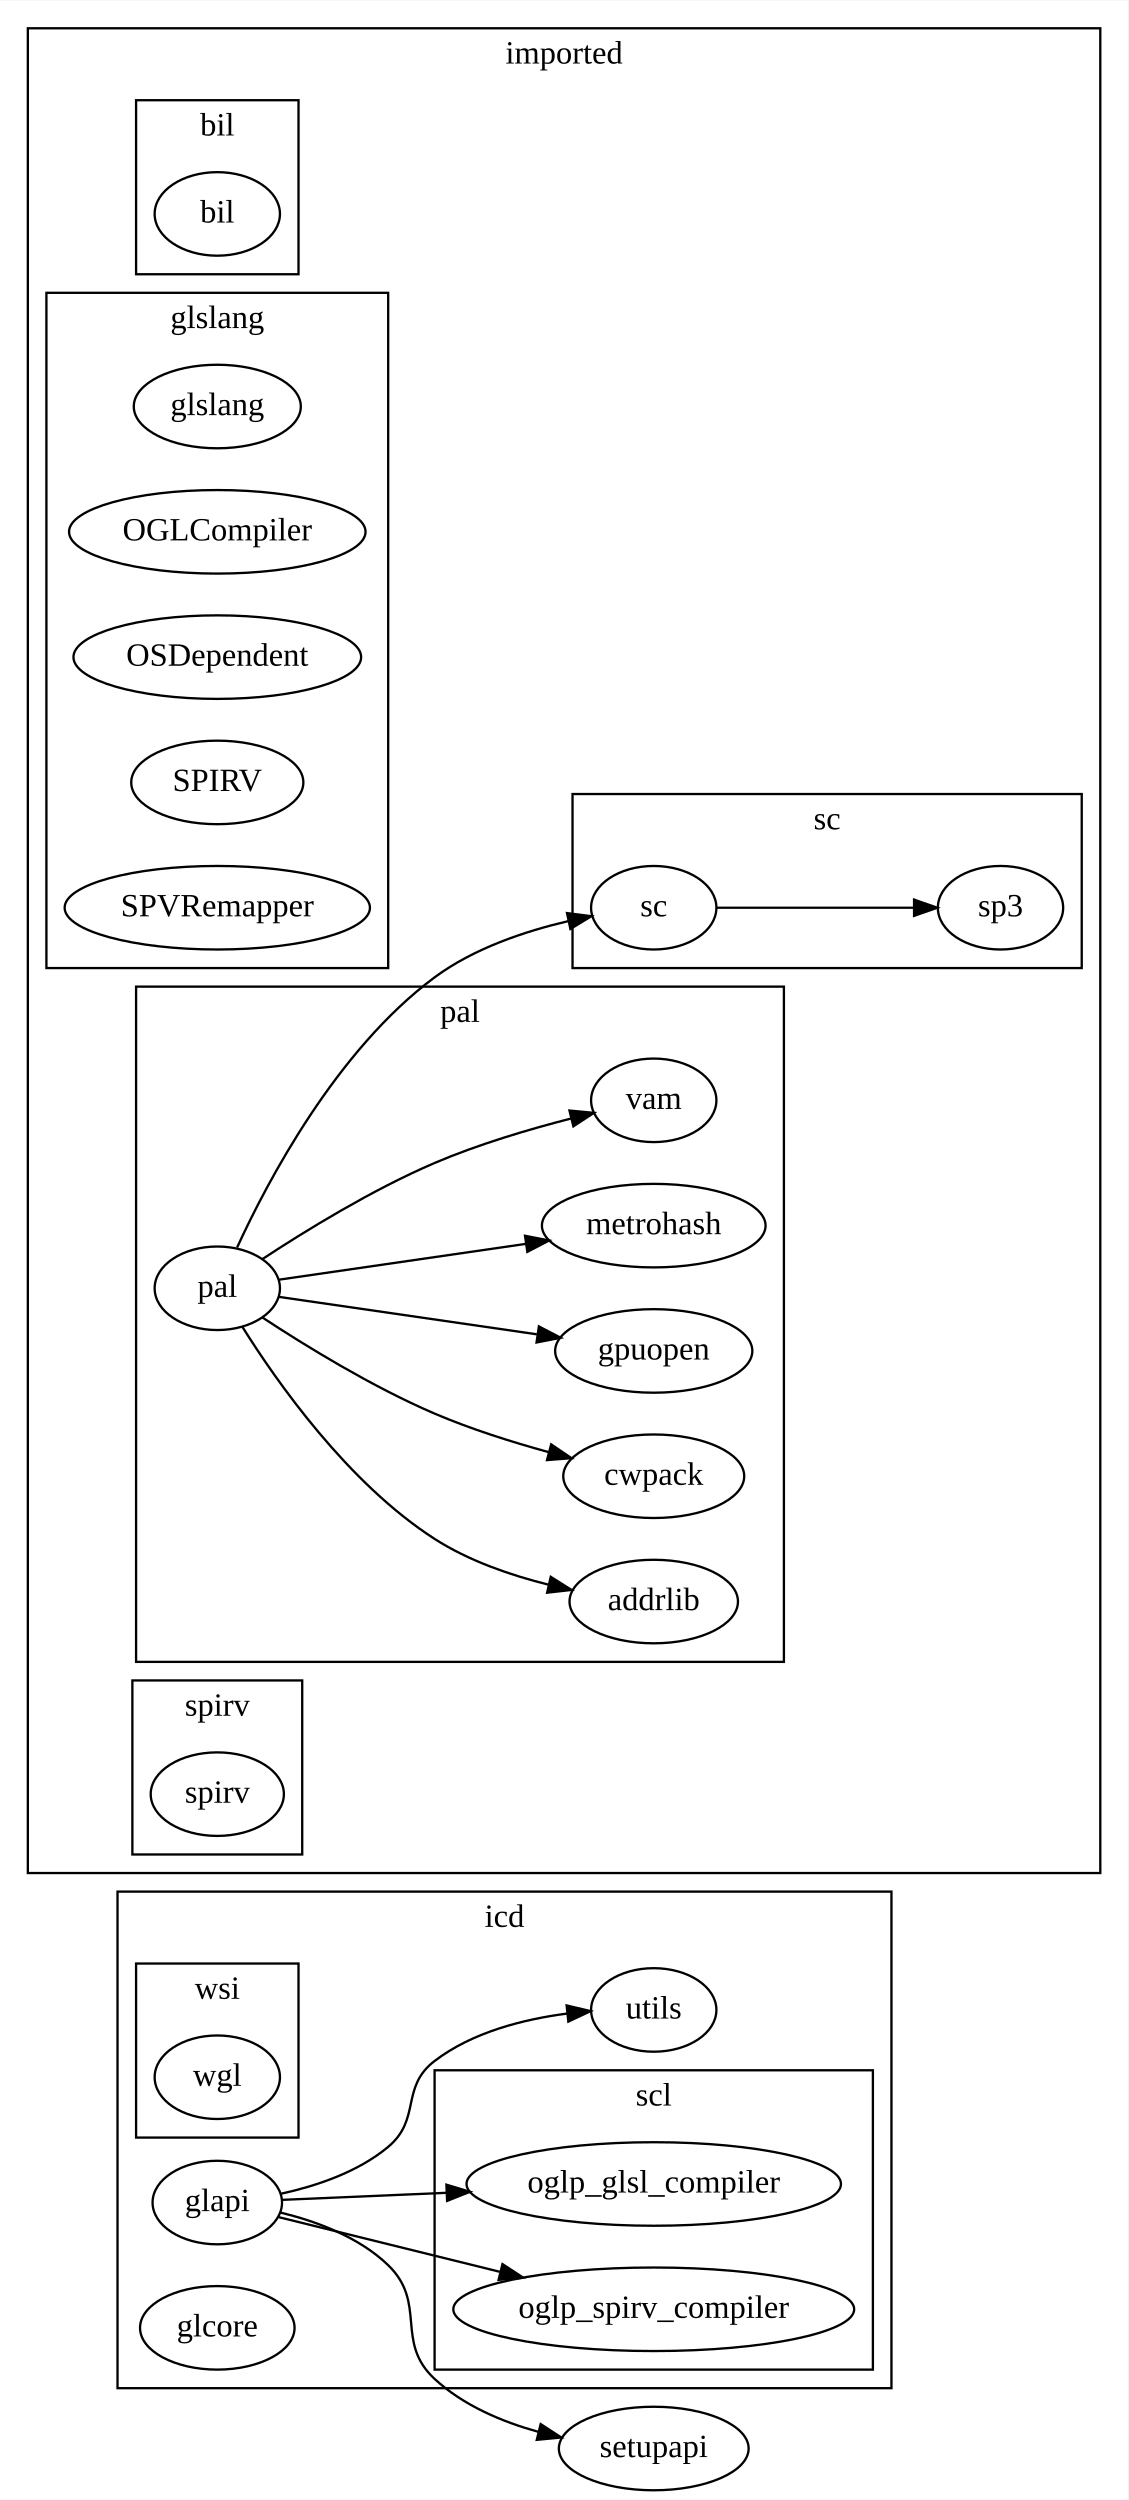
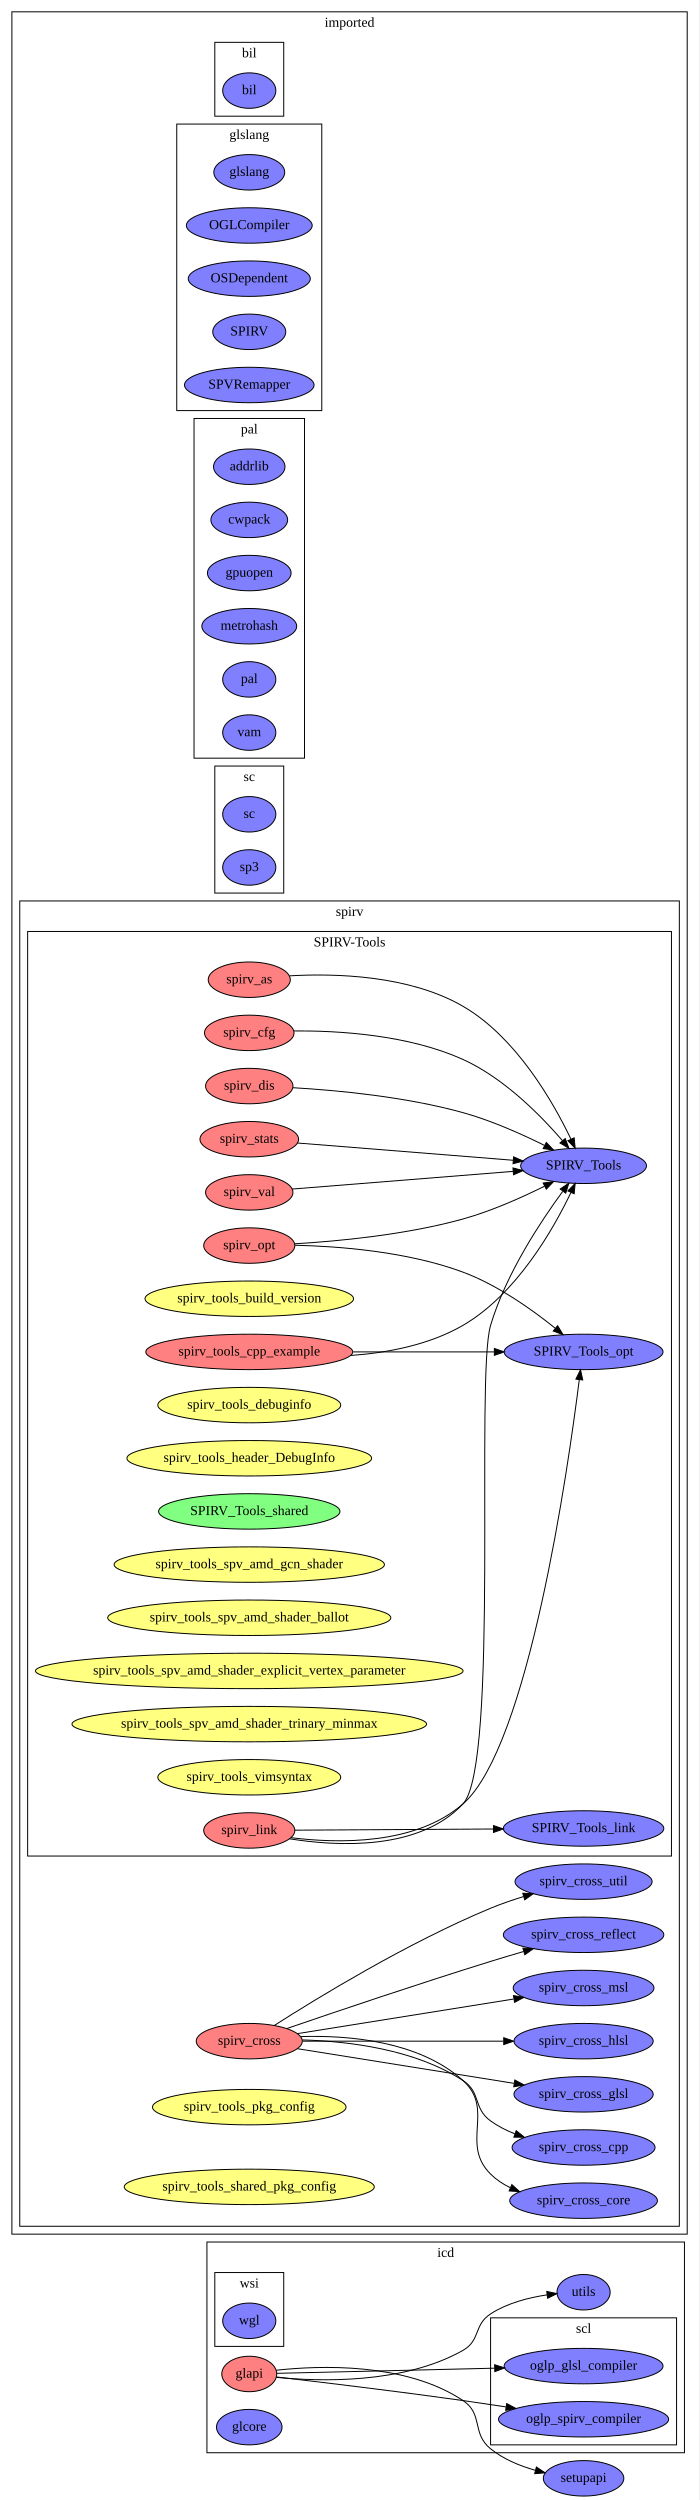
- <svg xmlns="http://www.w3.org/2000/svg" width="486pt" height="1077pt" viewBox="0.00 0.00 486.17 1077.00">
-   <g id="graph0" class="graph" transform="scale(1 1) rotate(0) translate(4 1073)">
-     <polygon fill="white" stroke="none" points="-4,4 -4,-1073 482.173,-1073 482.173,4 -4,4" />
+ <svg xmlns="http://www.w3.org/2000/svg" width="710pt" height="2539pt" viewBox="0.00 0.00 709.85 2539.00">
+   <g id="graph0" class="graph" transform="scale(1 1) rotate(0) translate(4 2535)">
+     <polygon fill="white" stroke="none" points="-4,4 -4,-2535 705.847,-2535 705.847,4 -4,4" />
    <g id="clust1" class="cluster">
-       <polygon fill="none" stroke="black" points="46.644,-44 46.644,-258 380.173,-258 380.173,-44 46.644,-44" />
-       <text text-anchor="middle" x="213.409" y="-242.8" font-family="Times New Roman,serif" font-size="14.00">icd</text>
+       <polygon fill="none" stroke="black" points="206.081,-44 206.081,-258 691.046,-258 691.046,-44 206.081,-44" />
+       <text text-anchor="middle" x="448.563" y="-242.8" font-family="Times New Roman,serif" font-size="14.00">icd</text>
    </g>
    <g id="clust3" class="cluster">
-       <polygon fill="none" stroke="black" points="54.644,-152 54.644,-227 124.644,-227 124.644,-152 54.644,-152" />
-       <text text-anchor="middle" x="89.644" y="-211.8" font-family="Times New Roman,serif" font-size="14.00">wsi</text>
+       <polygon fill="none" stroke="black" points="214.081,-152 214.081,-227 284.081,-227 284.081,-152 214.081,-152" />
+       <text text-anchor="middle" x="249.081" y="-211.8" font-family="Times New Roman,serif" font-size="14.00">wsi</text>
    </g>
    <g id="clust2" class="cluster">
-       <polygon fill="none" stroke="black" points="183.288,-52 183.288,-181 372.173,-181 372.173,-52 183.288,-52" />
-       <text text-anchor="middle" x="277.731" y="-165.8" font-family="Times New Roman,serif" font-size="14.00">scl</text>
+       <polygon fill="none" stroke="black" points="494.161,-52 494.161,-181 683.046,-181 683.046,-52 494.161,-52" />
+       <text text-anchor="middle" x="588.604" y="-165.8" font-family="Times New Roman,serif" font-size="14.00">scl</text>
    </g>
    <g id="clust4" class="cluster">
-       <polygon fill="none" stroke="black" points="8,-266 8,-1061 470.173,-1061 470.173,-266 8,-266" />
-       <text text-anchor="middle" x="239.087" y="-1045.8" font-family="Times New Roman,serif" font-size="14.00">imported</text>
+       <polygon fill="none" stroke="black" points="8,-266 8,-2523 693.847,-2523 693.847,-266 8,-266" />
+       <text text-anchor="middle" x="350.923" y="-2507.8" font-family="Times New Roman,serif" font-size="14.00">imported</text>
    </g>
    <g id="clust5" class="cluster">
-       <polygon fill="none" stroke="black" points="54.644,-955 54.644,-1030 124.644,-1030 124.644,-955 54.644,-955" />
-       <text text-anchor="middle" x="89.644" y="-1014.8" font-family="Times New Roman,serif" font-size="14.00">bil</text>
+       <polygon fill="none" stroke="black" points="214.081,-2417 214.081,-2492 284.081,-2492 284.081,-2417 214.081,-2417" />
+       <text text-anchor="middle" x="249.081" y="-2476.8" font-family="Times New Roman,serif" font-size="14.00">bil</text>
    </g>
    <g id="clust6" class="cluster">
-       <polygon fill="none" stroke="black" points="16,-656 16,-947 163.288,-947 163.288,-656 16,-656" />
-       <text text-anchor="middle" x="89.644" y="-931.8" font-family="Times New Roman,serif" font-size="14.00">glslang</text>
+       <polygon fill="none" stroke="black" points="175.437,-2118 175.437,-2409 322.725,-2409 322.725,-2118 175.437,-2118" />
+       <text text-anchor="middle" x="249.081" y="-2393.8" font-family="Times New Roman,serif" font-size="14.00">glslang</text>
+     </g>
+     <g id="clust7" class="cluster">
+       <polygon fill="none" stroke="black" points="192.985,-1765 192.985,-2110 305.176,-2110 305.176,-1765 192.985,-1765" />
+       <text text-anchor="middle" x="249.081" y="-2094.8" font-family="Times New Roman,serif" font-size="14.00">pal</text>
    </g>
    <g id="clust8" class="cluster">
-       <polygon fill="none" stroke="black" points="242.731,-656 242.731,-731 462.173,-731 462.173,-656 242.731,-656" />
-       <text text-anchor="middle" x="352.452" y="-715.8" font-family="Times New Roman,serif" font-size="14.00">sc</text>
-     </g>
-     <g id="clust7" class="cluster">
-       <polygon fill="none" stroke="black" points="54.644,-357 54.644,-648 333.826,-648 333.826,-357 54.644,-357" />
-       <text text-anchor="middle" x="194.235" y="-632.8" font-family="Times New Roman,serif" font-size="14.00">pal</text>
+       <polygon fill="none" stroke="black" points="214.081,-1628 214.081,-1757 284.081,-1757 284.081,-1628 214.081,-1628" />
+       <text text-anchor="middle" x="249.081" y="-1741.8" font-family="Times New Roman,serif" font-size="14.00">sc</text>
    </g>
    <g id="clust9" class="cluster">
-       <polygon fill="none" stroke="black" points="53.047,-274 53.047,-349 126.242,-349 126.242,-274 53.047,-274" />
-       <text text-anchor="middle" x="89.644" y="-333.8" font-family="Times New Roman,serif" font-size="14.00">spirv</text>
+       <polygon fill="none" stroke="black" points="16,-274 16,-1620 685.847,-1620 685.847,-274 16,-274" />
+       <text text-anchor="middle" x="350.923" y="-1604.8" font-family="Times New Roman,serif" font-size="14.00">spirv</text>
+     </g>
+     <g id="clust10" class="cluster">
+       <polygon fill="none" stroke="black" points="24,-650 24,-1589 677.847,-1589 677.847,-650 24,-650" />
+       <text text-anchor="middle" x="350.923" y="-1573.8" font-family="Times New Roman,serif" font-size="14.00">SPIRV-Tools</text>
    </g>
    <g id="node1" class="node">
-       <ellipse fill="none" stroke="black" cx="277.731" cy="-132" rx="80.686" ry="18" />
-       <text text-anchor="middle" x="277.731" y="-128.3" font-family="Times New Roman,serif" font-size="14.00">oglp_glsl_compiler</text>
+       <ellipse fill="#8080ff" stroke="black" cx="588.604" cy="-132" rx="80.686" ry="18" />
+       <text text-anchor="middle" x="588.604" y="-128.3" font-family="Times New Roman,serif" font-size="14.00">oglp_glsl_compiler</text>
    </g>
    <g id="node2" class="node">
-       <ellipse fill="none" stroke="black" cx="277.731" cy="-78" rx="86.385" ry="18" />
-       <text text-anchor="middle" x="277.731" y="-74.3" font-family="Times New Roman,serif" font-size="14.00">oglp_spirv_compiler</text>
+       <ellipse fill="#8080ff" stroke="black" cx="588.604" cy="-78" rx="86.385" ry="18" />
+       <text text-anchor="middle" x="588.604" y="-74.3" font-family="Times New Roman,serif" font-size="14.00">oglp_spirv_compiler</text>
    </g>
    <g id="node3" class="node">
-       <ellipse fill="none" stroke="black" cx="89.644" cy="-178" rx="27" ry="18" />
-       <text text-anchor="middle" x="89.644" y="-174.3" font-family="Times New Roman,serif" font-size="14.00">wgl</text>
+       <ellipse fill="#8080ff" stroke="black" cx="249.081" cy="-178" rx="27" ry="18" />
+       <text text-anchor="middle" x="249.081" y="-174.3" font-family="Times New Roman,serif" font-size="14.00">wgl</text>
    </g>
    <g id="node4" class="node">
-       <ellipse fill="none" stroke="black" cx="89.644" cy="-124" rx="27.895" ry="18" />
-       <text text-anchor="middle" x="89.644" y="-120.3" font-family="Times New Roman,serif" font-size="14.00">glapi</text>
+       <ellipse fill="#ff8080" stroke="black" cx="249.081" cy="-124" rx="27.895" ry="18" />
+       <text text-anchor="middle" x="249.081" y="-120.3" font-family="Times New Roman,serif" font-size="14.00">glapi</text>
+     </g>
+     <g id="edge22" class="edge">
+       <path fill="none" stroke="black" d="M277.131,-124.641C324.492,-125.764 424.404,-128.132 498.156,-129.88" />
+       <polygon fill="black" stroke="black" points="498.301,-133.384 508.381,-130.122 498.467,-126.386 498.301,-133.384" />
+     </g>
+     <g id="edge21" class="edge">
+       <path fill="none" stroke="black" d="M276.728,-120.939C317.556,-116.188 398.026,-106.585 466.161,-97 480.327,-95.007 495.4,-92.756 509.935,-90.517" />
+       <polygon fill="black" stroke="black" points="510.548,-93.964 519.893,-88.973 509.475,-87.047 510.548,-93.964" />
+     </g>
+     <g id="node6" class="node">
+       <ellipse fill="#8080ff" stroke="black" cx="588.604" cy="-207" rx="27" ry="18" />
+       <text text-anchor="middle" x="588.604" y="-203.3" font-family="Times New Roman,serif" font-size="14.00">utils</text>
+     </g>
+     <g id="edge20" class="edge">
+       <path fill="none" stroke="black" d="M276.715,-120.553C319.643,-116.329 405.453,-113.498 466.161,-148 484.091,-158.19 476.879,-173.748 494.161,-185 511.17,-196.073 533.141,-201.59 551.505,-204.331" />
+       <polygon fill="black" stroke="black" points="551.195,-207.819 561.558,-205.615 552.082,-200.876 551.195,-207.819" />
+     </g>
+     <g id="node51" class="node">
+       <ellipse fill="#8080ff" stroke="black" cx="588.604" cy="-18" rx="40.893" ry="18" />
+       <text text-anchor="middle" x="588.604" y="-14.3" font-family="Times New Roman,serif" font-size="14.00">setupapi</text>
+     </g>
+     <g id="edge23" class="edge">
+       <path fill="none" stroke="black" d="M276.589,-127.797C320.097,-132.584 407.652,-136.004 466.161,-97 487.032,-83.087 474.676,-63.794 494.161,-48 507.082,-37.527 523.736,-30.679 539.397,-26.214" />
+       <polygon fill="black" stroke="black" points="540.687,-29.496 549.496,-23.61 538.939,-22.718 540.687,-29.496" />
+     </g>
+     <g id="node5" class="node">
+       <ellipse fill="#8080ff" stroke="black" cx="249.081" cy="-70" rx="33.295" ry="18" />
+       <text text-anchor="middle" x="249.081" y="-66.3" font-family="Times New Roman,serif" font-size="14.00">glcore</text>
+     </g>
+     <g id="node7" class="node">
+       <ellipse fill="#8080ff" stroke="black" cx="249.081" cy="-2443" rx="27" ry="18" />
+       <text text-anchor="middle" x="249.081" y="-2439.3" font-family="Times New Roman,serif" font-size="14.00">bil</text>
+     </g>
+     <g id="node8" class="node">
+       <ellipse fill="#8080ff" stroke="black" cx="249.081" cy="-2360" rx="35.995" ry="18" />
+       <text text-anchor="middle" x="249.081" y="-2356.3" font-family="Times New Roman,serif" font-size="14.00">glslang</text>
+     </g>
+     <g id="node9" class="node">
+       <ellipse fill="#8080ff" stroke="black" cx="249.081" cy="-2306" rx="63.889" ry="18" />
+       <text text-anchor="middle" x="249.081" y="-2302.3" font-family="Times New Roman,serif" font-size="14.00">OGLCompiler</text>
+     </g>
+     <g id="node10" class="node">
+       <ellipse fill="#8080ff" stroke="black" cx="249.081" cy="-2252" rx="61.99" ry="18" />
+       <text text-anchor="middle" x="249.081" y="-2248.3" font-family="Times New Roman,serif" font-size="14.00">OSDependent</text>
+     </g>
+     <g id="node11" class="node">
+       <ellipse fill="#8080ff" stroke="black" cx="249.081" cy="-2198" rx="37.093" ry="18" />
+       <text text-anchor="middle" x="249.081" y="-2194.3" font-family="Times New Roman,serif" font-size="14.00">SPIRV</text>
+     </g>
+     <g id="node12" class="node">
+       <ellipse fill="#8080ff" stroke="black" cx="249.081" cy="-2144" rx="65.789" ry="18" />
+       <text text-anchor="middle" x="249.081" y="-2140.3" font-family="Times New Roman,serif" font-size="14.00">SPVRemapper</text>
+     </g>
+     <g id="node13" class="node">
+       <ellipse fill="#8080ff" stroke="black" cx="249.081" cy="-2061" rx="36.294" ry="18" />
+       <text text-anchor="middle" x="249.081" y="-2057.3" font-family="Times New Roman,serif" font-size="14.00">addrlib</text>
+     </g>
+     <g id="node14" class="node">
+       <ellipse fill="#8080ff" stroke="black" cx="249.081" cy="-2007" rx="38.993" ry="18" />
+       <text text-anchor="middle" x="249.081" y="-2003.3" font-family="Times New Roman,serif" font-size="14.00">cwpack</text>
+     </g>
+     <g id="node15" class="node">
+       <ellipse fill="#8080ff" stroke="black" cx="249.081" cy="-1953" rx="42.494" ry="18" />
+       <text text-anchor="middle" x="249.081" y="-1949.3" font-family="Times New Roman,serif" font-size="14.00">gpuopen</text>
+     </g>
+     <g id="node16" class="node">
+       <ellipse fill="#8080ff" stroke="black" cx="249.081" cy="-1899" rx="48.192" ry="18" />
+       <text text-anchor="middle" x="249.081" y="-1895.3" font-family="Times New Roman,serif" font-size="14.00">metrohash</text>
+     </g>
+     <g id="node17" class="node">
+       <ellipse fill="#8080ff" stroke="black" cx="249.081" cy="-1845" rx="27" ry="18" />
+       <text text-anchor="middle" x="249.081" y="-1841.3" font-family="Times New Roman,serif" font-size="14.00">pal</text>
+     </g>
+     <g id="node18" class="node">
+       <ellipse fill="#8080ff" stroke="black" cx="249.081" cy="-1791" rx="27" ry="18" />
+       <text text-anchor="middle" x="249.081" y="-1787.3" font-family="Times New Roman,serif" font-size="14.00">vam</text>
+     </g>
+     <g id="node19" class="node">
+       <ellipse fill="#8080ff" stroke="black" cx="249.081" cy="-1708" rx="27" ry="18" />
+       <text text-anchor="middle" x="249.081" y="-1704.3" font-family="Times New Roman,serif" font-size="14.00">sc</text>
+     </g>
+     <g id="node20" class="node">
+       <ellipse fill="#8080ff" stroke="black" cx="249.081" cy="-1654" rx="27" ry="18" />
+       <text text-anchor="middle" x="249.081" y="-1650.3" font-family="Times New Roman,serif" font-size="14.00">sp3</text>
+     </g>
+     <g id="node21" class="node">
+       <ellipse fill="#ff8080" stroke="black" cx="249.081" cy="-1540" rx="41.693" ry="18" />
+       <text text-anchor="middle" x="249.081" y="-1536.3" font-family="Times New Roman,serif" font-size="14.00">spirv_as</text>
+     </g>
+     <g id="node27" class="node">
+       <ellipse fill="#8080ff" stroke="black" cx="588.604" cy="-1351" rx="63.889" ry="18" />
+       <text text-anchor="middle" x="588.604" y="-1347.3" font-family="Times New Roman,serif" font-size="14.00">SPIRV_Tools</text>
+     </g>
+     <g id="edge1" class="edge">
+       <path fill="none" stroke="black" d="M290.062,-1543.95C335.79,-1546.54 411.394,-1544.79 466.161,-1513 520.3,-1481.58 557.885,-1415.48 575.748,-1378.15" />
+       <polygon fill="black" stroke="black" points="579.017,-1379.42 580.062,-1368.88 572.67,-1376.47 579.017,-1379.42" />
+     </g>
+     <g id="node22" class="node">
+       <ellipse fill="#ff8080" stroke="black" cx="249.081" cy="-1486" rx="45.492" ry="18" />
+       <text text-anchor="middle" x="249.081" y="-1482.3" font-family="Times New Roman,serif" font-size="14.00">spirv_cfg</text>
+     </g>
+     <g id="edge2" class="edge">
+       <path fill="none" stroke="black" d="M294.363,-1487.99C339.552,-1488.33 410.724,-1484.13 466.161,-1459 507.669,-1440.18 545.143,-1402.12 567.15,-1376.58" />
+       <polygon fill="black" stroke="black" points="569.965,-1378.68 573.737,-1368.78 564.614,-1374.16 569.965,-1378.68" />
+     </g>
+     <g id="node23" class="node">
+       <ellipse fill="#ff8080" stroke="black" cx="249.081" cy="-1432" rx="44.393" ry="18" />
+       <text text-anchor="middle" x="249.081" y="-1428.3" font-family="Times New Roman,serif" font-size="14.00">spirv_dis</text>
+     </g>
+     <g id="edge3" class="edge">
+       <path fill="none" stroke="black" d="M293.451,-1430.32C337.611,-1427.75 407.704,-1421.26 466.161,-1405 494.882,-1397.01 525.545,-1383.33 548.875,-1371.74" />
+       <polygon fill="black" stroke="black" points="550.73,-1374.72 558.076,-1367.09 547.572,-1368.48 550.73,-1374.72" />
+     </g>
+     <g id="node24" class="node">
+       <ellipse fill="#ff8080" stroke="black" cx="249.081" cy="-676" rx="46.292" ry="18" />
+       <text text-anchor="middle" x="249.081" y="-672.3" font-family="Times New Roman,serif" font-size="14.00">spirv_link</text>
+     </g>
+     <g id="edge4" class="edge">
+       <path fill="none" stroke="black" d="M289.831,-667.543C338.99,-659.671 421.612,-655.373 466.161,-703 503.111,-742.502 478.675,-1137.17 494.161,-1189 509.729,-1241.1 544.917,-1294.36 567.393,-1324.97" />
+       <polygon fill="black" stroke="black" points="564.86,-1327.43 573.646,-1333.35 570.47,-1323.24 564.86,-1327.43" />
+     </g>
+     <g id="node32" class="node">
+       <ellipse fill="#8080ff" stroke="black" cx="588.604" cy="-678" rx="81.486" ry="18" />
+       <text text-anchor="middle" x="588.604" y="-674.3" font-family="Times New Roman,serif" font-size="14.00">SPIRV_Tools_link</text>
+     </g>
+     <g id="edge5" class="edge">
+       <path fill="none" stroke="black" d="M295.25,-676.268C346.574,-676.572 431.657,-677.076 496.839,-677.462" />
+       <polygon fill="black" stroke="black" points="497.101,-680.964 507.121,-677.523 497.142,-673.964 497.101,-680.964" />
+     </g>
+     <g id="node33" class="node">
+       <ellipse fill="#8080ff" stroke="black" cx="588.604" cy="-1162" rx="80.686" ry="18" />
+       <text text-anchor="middle" x="588.604" y="-1158.3" font-family="Times New Roman,serif" font-size="14.00">SPIRV_Tools_opt</text>
+     </g>
+     <g id="edge6" class="edge">
+       <path fill="none" stroke="black" d="M291.318,-668.668C339.293,-662.656 418.053,-660.956 466.161,-703 532.589,-761.053 572.834,-1042.92 584.241,-1133.74" />
+       <polygon fill="black" stroke="black" points="580.789,-1134.34 585.488,-1143.84 587.736,-1133.49 580.789,-1134.34" />
+     </g>
+     <g id="node25" class="node">
+       <ellipse fill="#ff8080" stroke="black" cx="249.081" cy="-1270" rx="46.292" ry="18" />
+       <text text-anchor="middle" x="249.081" y="-1266.3" font-family="Times New Roman,serif" font-size="14.00">spirv_opt</text>
+     </g>
+     <g id="edge7" class="edge">
+       <path fill="none" stroke="black" d="M295.114,-1271.78C339.357,-1274.42 408.432,-1280.94 466.161,-1297 494.882,-1304.99 525.545,-1318.67 548.875,-1330.26" />
+       <polygon fill="black" stroke="black" points="547.572,-1333.52 558.076,-1334.91 550.73,-1327.28 547.572,-1333.52" />
+     </g>
+     <g id="edge8" class="edge">
+       <path fill="none" stroke="black" d="M295.375,-1270.34C340.114,-1269.3 409.825,-1263.97 466.161,-1243 501.431,-1229.87 536.644,-1204.72 560,-1185.91" />
+       <polygon fill="black" stroke="black" points="562.238,-1188.6 567.748,-1179.55 557.797,-1183.19 562.238,-1188.6" />
+     </g>
+     <g id="node26" class="node">
+       <ellipse fill="#ff8080" stroke="black" cx="249.081" cy="-1378" rx="50.091" ry="18" />
+       <text text-anchor="middle" x="249.081" y="-1374.3" font-family="Times New Roman,serif" font-size="14.00">spirv_stats</text>
+     </g>
+     <g id="edge9" class="edge">
+       <path fill="none" stroke="black" d="M298.081,-1374.16C355.264,-1369.59 451.292,-1361.9 516.957,-1356.65" />
+       <polygon fill="black" stroke="black" points="517.535,-1360.12 527.224,-1355.83 516.977,-1353.14 517.535,-1360.12" />
+     </g>
+     <g id="node28" class="node">
+       <ellipse fill="#ffff80" stroke="black" cx="249.081" cy="-1216" rx="105.881" ry="18" />
+       <text text-anchor="middle" x="249.081" y="-1212.3" font-family="Times New Roman,serif" font-size="14.00">spirv_tools_build_version</text>
+     </g>
+     <g id="node29" class="node">
+       <ellipse fill="#ff8080" stroke="black" cx="249.081" cy="-1162" rx="105.082" ry="18" />
+       <text text-anchor="middle" x="249.081" y="-1158.3" font-family="Times New Roman,serif" font-size="14.00">spirv_tools_cpp_example</text>
    </g>
    <g id="edge10" class="edge">
-       <path fill="none" stroke="black" d="M117.703,-125.163C136.479,-125.97 162.643,-127.095 188.333,-128.2" />
-       <polygon fill="black" stroke="black" points="188.379,-131.705 198.52,-128.638 188.68,-124.711 188.379,-131.705" />
-     </g>
-     <g id="edge9" class="edge">
-       <path fill="none" stroke="black" d="M116.129,-117.7C140.575,-111.657 178.521,-102.277 211.392,-94.152" />
-       <polygon fill="black" stroke="black" points="212.541,-97.473 221.409,-91.675 210.862,-90.677 212.541,-97.473" />
-     </g>
-     <g id="node6" class="node">
-       <ellipse fill="none" stroke="black" cx="277.731" cy="-207" rx="27" ry="18" />
-       <text text-anchor="middle" x="277.731" y="-203.3" font-family="Times New Roman,serif" font-size="14.00">utils</text>
-     </g>
-     <g id="edge8" class="edge">
-       <path fill="none" stroke="black" d="M117.191,-127.813C132.093,-131.084 150.254,-137.084 163.288,-148 177.62,-160.002 168.444,-173.639 183.288,-185 199.592,-197.478 221.842,-203.041 240.54,-205.455" />
-       <polygon fill="black" stroke="black" points="240.193,-208.938 250.503,-206.496 240.921,-201.976 240.193,-208.938" />
-     </g>
-     <g id="node22" class="node">
-       <ellipse fill="none" stroke="black" cx="277.731" cy="-18" rx="40.893" ry="18" />
-       <text text-anchor="middle" x="277.731" y="-14.3" font-family="Times New Roman,serif" font-size="14.00">setupapi</text>
+       <path fill="none" stroke="black" d="M352.461,-1158.4C390.321,-1161.14 432.239,-1169.31 466.161,-1189 520.3,-1220.42 557.885,-1286.52 575.748,-1323.85" />
+       <polygon fill="black" stroke="black" points="572.67,-1325.53 580.062,-1333.12 579.017,-1322.58 572.67,-1325.53" />
    </g>
    <g id="edge11" class="edge">
-       <path fill="none" stroke="black" d="M116.985,-119.661C132.189,-115.943 150.726,-109.171 163.288,-97 180.182,-80.633 166.029,-63.981 183.288,-48 195.609,-36.592 212.29,-29.522 228.15,-25.14" />
-       <polygon fill="black" stroke="black" points="229,-28.535 237.872,-22.744 227.325,-21.738 229,-28.535" />
-     </g>
-     <g id="node5" class="node">
-       <ellipse fill="none" stroke="black" cx="89.644" cy="-70" rx="33.295" ry="18" />
-       <text text-anchor="middle" x="89.644" y="-66.3" font-family="Times New Roman,serif" font-size="14.00">glcore</text>
-     </g>
-     <g id="node7" class="node">
-       <ellipse fill="none" stroke="black" cx="89.644" cy="-981" rx="27" ry="18" />
-       <text text-anchor="middle" x="89.644" y="-977.3" font-family="Times New Roman,serif" font-size="14.00">bil</text>
-     </g>
-     <g id="node8" class="node">
-       <ellipse fill="none" stroke="black" cx="89.644" cy="-898" rx="35.995" ry="18" />
-       <text text-anchor="middle" x="89.644" y="-894.3" font-family="Times New Roman,serif" font-size="14.00">glslang</text>
-     </g>
-     <g id="node9" class="node">
-       <ellipse fill="none" stroke="black" cx="89.644" cy="-844" rx="63.889" ry="18" />
-       <text text-anchor="middle" x="89.644" y="-840.3" font-family="Times New Roman,serif" font-size="14.00">OGLCompiler</text>
-     </g>
-     <g id="node10" class="node">
-       <ellipse fill="none" stroke="black" cx="89.644" cy="-790" rx="61.99" ry="18" />
-       <text text-anchor="middle" x="89.644" y="-786.3" font-family="Times New Roman,serif" font-size="14.00">OSDependent</text>
-     </g>
-     <g id="node11" class="node">
-       <ellipse fill="none" stroke="black" cx="89.644" cy="-736" rx="37.093" ry="18" />
-       <text text-anchor="middle" x="89.644" y="-732.3" font-family="Times New Roman,serif" font-size="14.00">SPIRV</text>
-     </g>
-     <g id="node12" class="node">
-       <ellipse fill="none" stroke="black" cx="89.644" cy="-682" rx="65.789" ry="18" />
-       <text text-anchor="middle" x="89.644" y="-678.3" font-family="Times New Roman,serif" font-size="14.00">SPVRemapper</text>
-     </g>
-     <g id="node13" class="node">
-       <ellipse fill="none" stroke="black" cx="277.731" cy="-383" rx="36.294" ry="18" />
-       <text text-anchor="middle" x="277.731" y="-379.3" font-family="Times New Roman,serif" font-size="14.00">addrlib</text>
-     </g>
-     <g id="node14" class="node">
-       <ellipse fill="none" stroke="black" cx="277.731" cy="-437" rx="38.993" ry="18" />
-       <text text-anchor="middle" x="277.731" y="-433.3" font-family="Times New Roman,serif" font-size="14.00">cwpack</text>
-     </g>
-     <g id="node15" class="node">
-       <ellipse fill="none" stroke="black" cx="277.731" cy="-491" rx="42.494" ry="18" />
-       <text text-anchor="middle" x="277.731" y="-487.3" font-family="Times New Roman,serif" font-size="14.00">gpuopen</text>
-     </g>
-     <g id="node16" class="node">
-       <ellipse fill="none" stroke="black" cx="277.731" cy="-545" rx="48.192" ry="18" />
-       <text text-anchor="middle" x="277.731" y="-541.3" font-family="Times New Roman,serif" font-size="14.00">metrohash</text>
-     </g>
-     <g id="node17" class="node">
-       <ellipse fill="none" stroke="black" cx="89.644" cy="-518" rx="27" ry="18" />
-       <text text-anchor="middle" x="89.644" y="-514.3" font-family="Times New Roman,serif" font-size="14.00">pal</text>
-     </g>
-     <g id="edge2" class="edge">
-       <path fill="none" stroke="black" d="M100.403,-501.456C115.281,-477.675 145.889,-434.053 183.288,-410 197.99,-400.545 216.081,-394.321 232.416,-390.262" />
-       <polygon fill="black" stroke="black" points="233.342,-393.641 242.314,-388.005 231.786,-386.816 233.342,-393.641" />
-     </g>
-     <g id="edge3" class="edge">
-       <path fill="none" stroke="black" d="M109.091,-505.408C127.295,-493.433 156.248,-475.577 183.288,-464 198.824,-457.349 216.493,-451.772 232.254,-447.445" />
-       <polygon fill="black" stroke="black" points="233.524,-450.73 242.294,-444.784 231.731,-443.963 233.524,-450.73" />
-     </g>
-     <g id="edge4" class="edge">
-       <path fill="none" stroke="black" d="M116.129,-514.302C144.667,-510.162 191.602,-503.352 227.383,-498.16" />
-       <polygon fill="black" stroke="black" points="228.23,-501.574 237.624,-496.674 227.225,-494.646 228.23,-501.574" />
-     </g>
-     <g id="edge5" class="edge">
-       <path fill="none" stroke="black" d="M116.129,-521.698C143.398,-525.654 187.466,-532.048 222.548,-537.138" />
-       <polygon fill="black" stroke="black" points="222.251,-540.632 232.65,-538.604 223.256,-533.704 222.251,-540.632" />
-     </g>
-     <g id="node18" class="node">
-       <ellipse fill="none" stroke="black" cx="277.731" cy="-599" rx="27" ry="18" />
-       <text text-anchor="middle" x="277.731" y="-595.3" font-family="Times New Roman,serif" font-size="14.00">vam</text>
-     </g>
-     <g id="edge6" class="edge">
-       <path fill="none" stroke="black" d="M109.091,-530.592C127.295,-542.567 156.248,-560.423 183.288,-572 202.192,-580.093 224.256,-586.596 242.195,-591.191" />
-       <polygon fill="black" stroke="black" points="241.41,-594.602 251.958,-593.609 243.093,-587.807 241.41,-594.602" />
-     </g>
-     <g id="node19" class="node">
-       <ellipse fill="none" stroke="black" cx="277.731" cy="-682" rx="27" ry="18" />
-       <text text-anchor="middle" x="277.731" y="-678.3" font-family="Times New Roman,serif" font-size="14.00">sc</text>
-     </g>
-     <g id="edge7" class="edge">
-       <path fill="none" stroke="black" d="M98.16,-535.547C111.277,-564.122 141.039,-620.657 183.288,-652 200.145,-664.505 222.416,-671.922 240.987,-676.252" />
-       <polygon fill="black" stroke="black" points="240.356,-679.696 250.866,-678.353 241.812,-672.849 240.356,-679.696" />
-     </g>
-     <g id="node20" class="node">
-       <ellipse fill="none" stroke="black" cx="427.173" cy="-682" rx="27" ry="18" />
-       <text text-anchor="middle" x="427.173" y="-678.3" font-family="Times New Roman,serif" font-size="14.00">sp3</text>
-     </g>
-     <g id="edge1" class="edge">
-       <path fill="none" stroke="black" d="M304.751,-682C328.398,-682 363.519,-682 389.914,-682" />
-       <polygon fill="black" stroke="black" points="389.917,-685.5 399.917,-682 389.917,-678.5 389.917,-685.5" />
-     </g>
-     <g id="node21" class="node">
-       <ellipse fill="none" stroke="black" cx="89.644" cy="-300" rx="28.695" ry="18" />
-       <text text-anchor="middle" x="89.644" y="-296.3" font-family="Times New Roman,serif" font-size="14.00">spirv</text>
+       <path fill="none" stroke="black" d="M354.564,-1162C400.456,-1162 453.803,-1162 497.867,-1162" />
+       <polygon fill="black" stroke="black" points="497.988,-1165.5 507.987,-1162 497.987,-1158.5 497.988,-1165.5" />
+     </g>
+     <g id="node30" class="node">
+       <ellipse fill="#ffff80" stroke="black" cx="249.081" cy="-1108" rx="92.883" ry="18" />
+       <text text-anchor="middle" x="249.081" y="-1104.3" font-family="Times New Roman,serif" font-size="14.00">spirv_tools_debuginfo</text>
+     </g>
+     <g id="node31" class="node">
+       <ellipse fill="#ffff80" stroke="black" cx="249.081" cy="-1054" rx="124.278" ry="18" />
+       <text text-anchor="middle" x="249.081" y="-1050.3" font-family="Times New Roman,serif" font-size="14.00">spirv_tools_header_DebugInfo</text>
+     </g>
+     <g id="node34" class="node">
+       <ellipse fill="#80ff80" stroke="black" cx="249.081" cy="-1000" rx="92.084" ry="18" />
+       <text text-anchor="middle" x="249.081" y="-996.3" font-family="Times New Roman,serif" font-size="14.00">SPIRV_Tools_shared</text>
+     </g>
+     <g id="node35" class="node">
+       <ellipse fill="#ffff80" stroke="black" cx="249.081" cy="-946" rx="137.276" ry="18" />
+       <text text-anchor="middle" x="249.081" y="-942.3" font-family="Times New Roman,serif" font-size="14.00">spirv_tools_spv_amd_gcn_shader</text>
+     </g>
+     <g id="node36" class="node">
+       <ellipse fill="#ffff80" stroke="black" cx="249.081" cy="-892" rx="143.775" ry="18" />
+       <text text-anchor="middle" x="249.081" y="-888.3" font-family="Times New Roman,serif" font-size="14.00">spirv_tools_spv_amd_shader_ballot</text>
+     </g>
+     <g id="node37" class="node">
+       <ellipse fill="#ffff80" stroke="black" cx="249.081" cy="-838" rx="217.162" ry="18" />
+       <text text-anchor="middle" x="249.081" y="-834.3" font-family="Times New Roman,serif" font-size="14.00">spirv_tools_spv_amd_shader_explicit_vertex_parameter</text>
+     </g>
+     <g id="node38" class="node">
+       <ellipse fill="#ffff80" stroke="black" cx="249.081" cy="-784" rx="180.068" ry="18" />
+       <text text-anchor="middle" x="249.081" y="-780.3" font-family="Times New Roman,serif" font-size="14.00">spirv_tools_spv_amd_shader_trinary_minmax</text>
+     </g>
+     <g id="node39" class="node">
+       <ellipse fill="#ffff80" stroke="black" cx="249.081" cy="-730" rx="92.883" ry="18" />
+       <text text-anchor="middle" x="249.081" y="-726.3" font-family="Times New Roman,serif" font-size="14.00">spirv_tools_vimsyntax</text>
+     </g>
+     <g id="node40" class="node">
+       <ellipse fill="#ff8080" stroke="black" cx="249.081" cy="-1324" rx="44.393" ry="18" />
+       <text text-anchor="middle" x="249.081" y="-1320.3" font-family="Times New Roman,serif" font-size="14.00">spirv_val</text>
+     </g>
+     <g id="edge12" class="edge">
+       <path fill="none" stroke="black" d="M292.487,-1327.39C348.819,-1331.9 449.103,-1339.92 516.96,-1345.35" />
+       <polygon fill="black" stroke="black" points="516.896,-1348.85 527.143,-1346.16 517.454,-1341.88 516.896,-1348.85" />
+     </g>
+     <g id="node41" class="node">
+       <ellipse fill="#ff8080" stroke="black" cx="249.081" cy="-462" rx="53.891" ry="18" />
+       <text text-anchor="middle" x="249.081" y="-458.3" font-family="Times New Roman,serif" font-size="14.00">spirv_cross</text>
+     </g>
+     <g id="node42" class="node">
+       <ellipse fill="#8080ff" stroke="black" cx="588.604" cy="-300" rx="74.987" ry="18" />
+       <text text-anchor="middle" x="588.604" y="-296.3" font-family="Times New Roman,serif" font-size="14.00">spirv_cross_core</text>
+     </g>
+     <g id="edge19" class="edge">
+       <path fill="none" stroke="black" d="M301.61,-466.66C350.027,-468.101 421.53,-462.232 466.161,-422 498.856,-392.528 462.953,-358.042 494.161,-327 499.886,-321.306 506.731,-316.797 514.079,-313.23" />
+       <polygon fill="black" stroke="black" points="515.765,-316.317 523.61,-309.195 513.036,-309.871 515.765,-316.317" />
+     </g>
+     <g id="node43" class="node">
+       <ellipse fill="#8080ff" stroke="black" cx="588.604" cy="-354" rx="72.588" ry="18" />
+       <text text-anchor="middle" x="588.604" y="-350.3" font-family="Times New Roman,serif" font-size="14.00">spirv_cross_cpp</text>
+     </g>
+     <g id="edge15" class="edge">
+       <path fill="none" stroke="black" d="M303.118,-463.257C349.621,-461.924 417.251,-453.859 466.161,-422 484.651,-409.957 476.285,-393.937 494.161,-381 501.596,-375.62 510.084,-371.307 518.845,-367.851" />
+       <polygon fill="black" stroke="black" points="520.183,-371.09 528.42,-364.428 517.826,-364.499 520.183,-371.09" />
+     </g>
+     <g id="node44" class="node">
+       <ellipse fill="#8080ff" stroke="black" cx="588.604" cy="-408" rx="70.688" ry="18" />
+       <text text-anchor="middle" x="588.604" y="-404.3" font-family="Times New Roman,serif" font-size="14.00">spirv_cross_glsl</text>
+     </g>
+     <g id="edge13" class="edge">
+       <path fill="none" stroke="black" d="M298.081,-454.32C355.523,-445.13 452.163,-429.669 517.848,-419.16" />
+       <polygon fill="black" stroke="black" points="518.791,-422.554 528.113,-417.518 517.686,-415.642 518.791,-422.554" />
+     </g>
+     <g id="node45" class="node">
+       <ellipse fill="#8080ff" stroke="black" cx="588.604" cy="-462" rx="70.688" ry="18" />
+       <text text-anchor="middle" x="588.604" y="-458.3" font-family="Times New Roman,serif" font-size="14.00">spirv_cross_hlsl</text>
+     </g>
+     <g id="edge14" class="edge">
+       <path fill="none" stroke="black" d="M303.19,-462C357.969,-462 444.073,-462 507.202,-462" />
+       <polygon fill="black" stroke="black" points="507.522,-465.5 517.522,-462 507.522,-458.5 507.522,-465.5" />
+     </g>
+     <g id="node46" class="node">
+       <ellipse fill="#8080ff" stroke="black" cx="588.604" cy="-516" rx="71.487" ry="18" />
+       <text text-anchor="middle" x="588.604" y="-512.3" font-family="Times New Roman,serif" font-size="14.00">spirv_cross_msl</text>
+     </g>
+     <g id="edge17" class="edge">
+       <path fill="none" stroke="black" d="M298.081,-469.68C355.437,-478.856 451.873,-494.285 517.551,-504.792" />
+       <polygon fill="black" stroke="black" points="517.39,-508.311 527.817,-506.435 518.496,-501.399 517.39,-508.311" />
+     </g>
+     <g id="node47" class="node">
+       <ellipse fill="#8080ff" stroke="black" cx="588.604" cy="-570" rx="81.486" ry="18" />
+       <text text-anchor="middle" x="588.604" y="-566.3" font-family="Times New Roman,serif" font-size="14.00">spirv_cross_reflect</text>
+     </g>
+     <g id="edge16" class="edge">
+       <path fill="none" stroke="black" d="M287.151,-474.804C334.859,-491.167 420.391,-520.111 494.161,-543 505.014,-546.367 516.617,-549.83 527.826,-553.105" />
+       <polygon fill="black" stroke="black" points="526.968,-556.5 537.547,-555.927 528.92,-549.777 526.968,-556.5" />
+     </g>
+     <g id="node48" class="node">
+       <ellipse fill="#8080ff" stroke="black" cx="588.604" cy="-624" rx="69.588" ry="18" />
+       <text text-anchor="middle" x="588.604" y="-620.3" font-family="Times New Roman,serif" font-size="14.00">spirv_cross_util</text>
+     </g>
+     <g id="edge18" class="edge">
+       <path fill="none" stroke="black" d="M274.455,-477.912C317.364,-505.36 409.848,-562.022 494.161,-597 504.777,-601.404 516.354,-605.375 527.629,-608.832" />
+       <polygon fill="black" stroke="black" points="526.846,-612.25 537.428,-611.735 528.835,-605.538 526.846,-612.25" />
+     </g>
+     <g id="node49" class="node">
+       <ellipse fill="#ffff80" stroke="black" cx="249.081" cy="-395" rx="98.283" ry="18" />
+       <text text-anchor="middle" x="249.081" y="-391.3" font-family="Times New Roman,serif" font-size="14.00">spirv_tools_pkg_config</text>
+     </g>
+     <g id="node50" class="node">
+       <ellipse fill="#ffff80" stroke="black" cx="249.081" cy="-314" rx="126.978" ry="18" />
+       <text text-anchor="middle" x="249.081" y="-310.3" font-family="Times New Roman,serif" font-size="14.00">spirv_tools_shared_pkg_config</text>
    </g>
  </g>
</svg>
